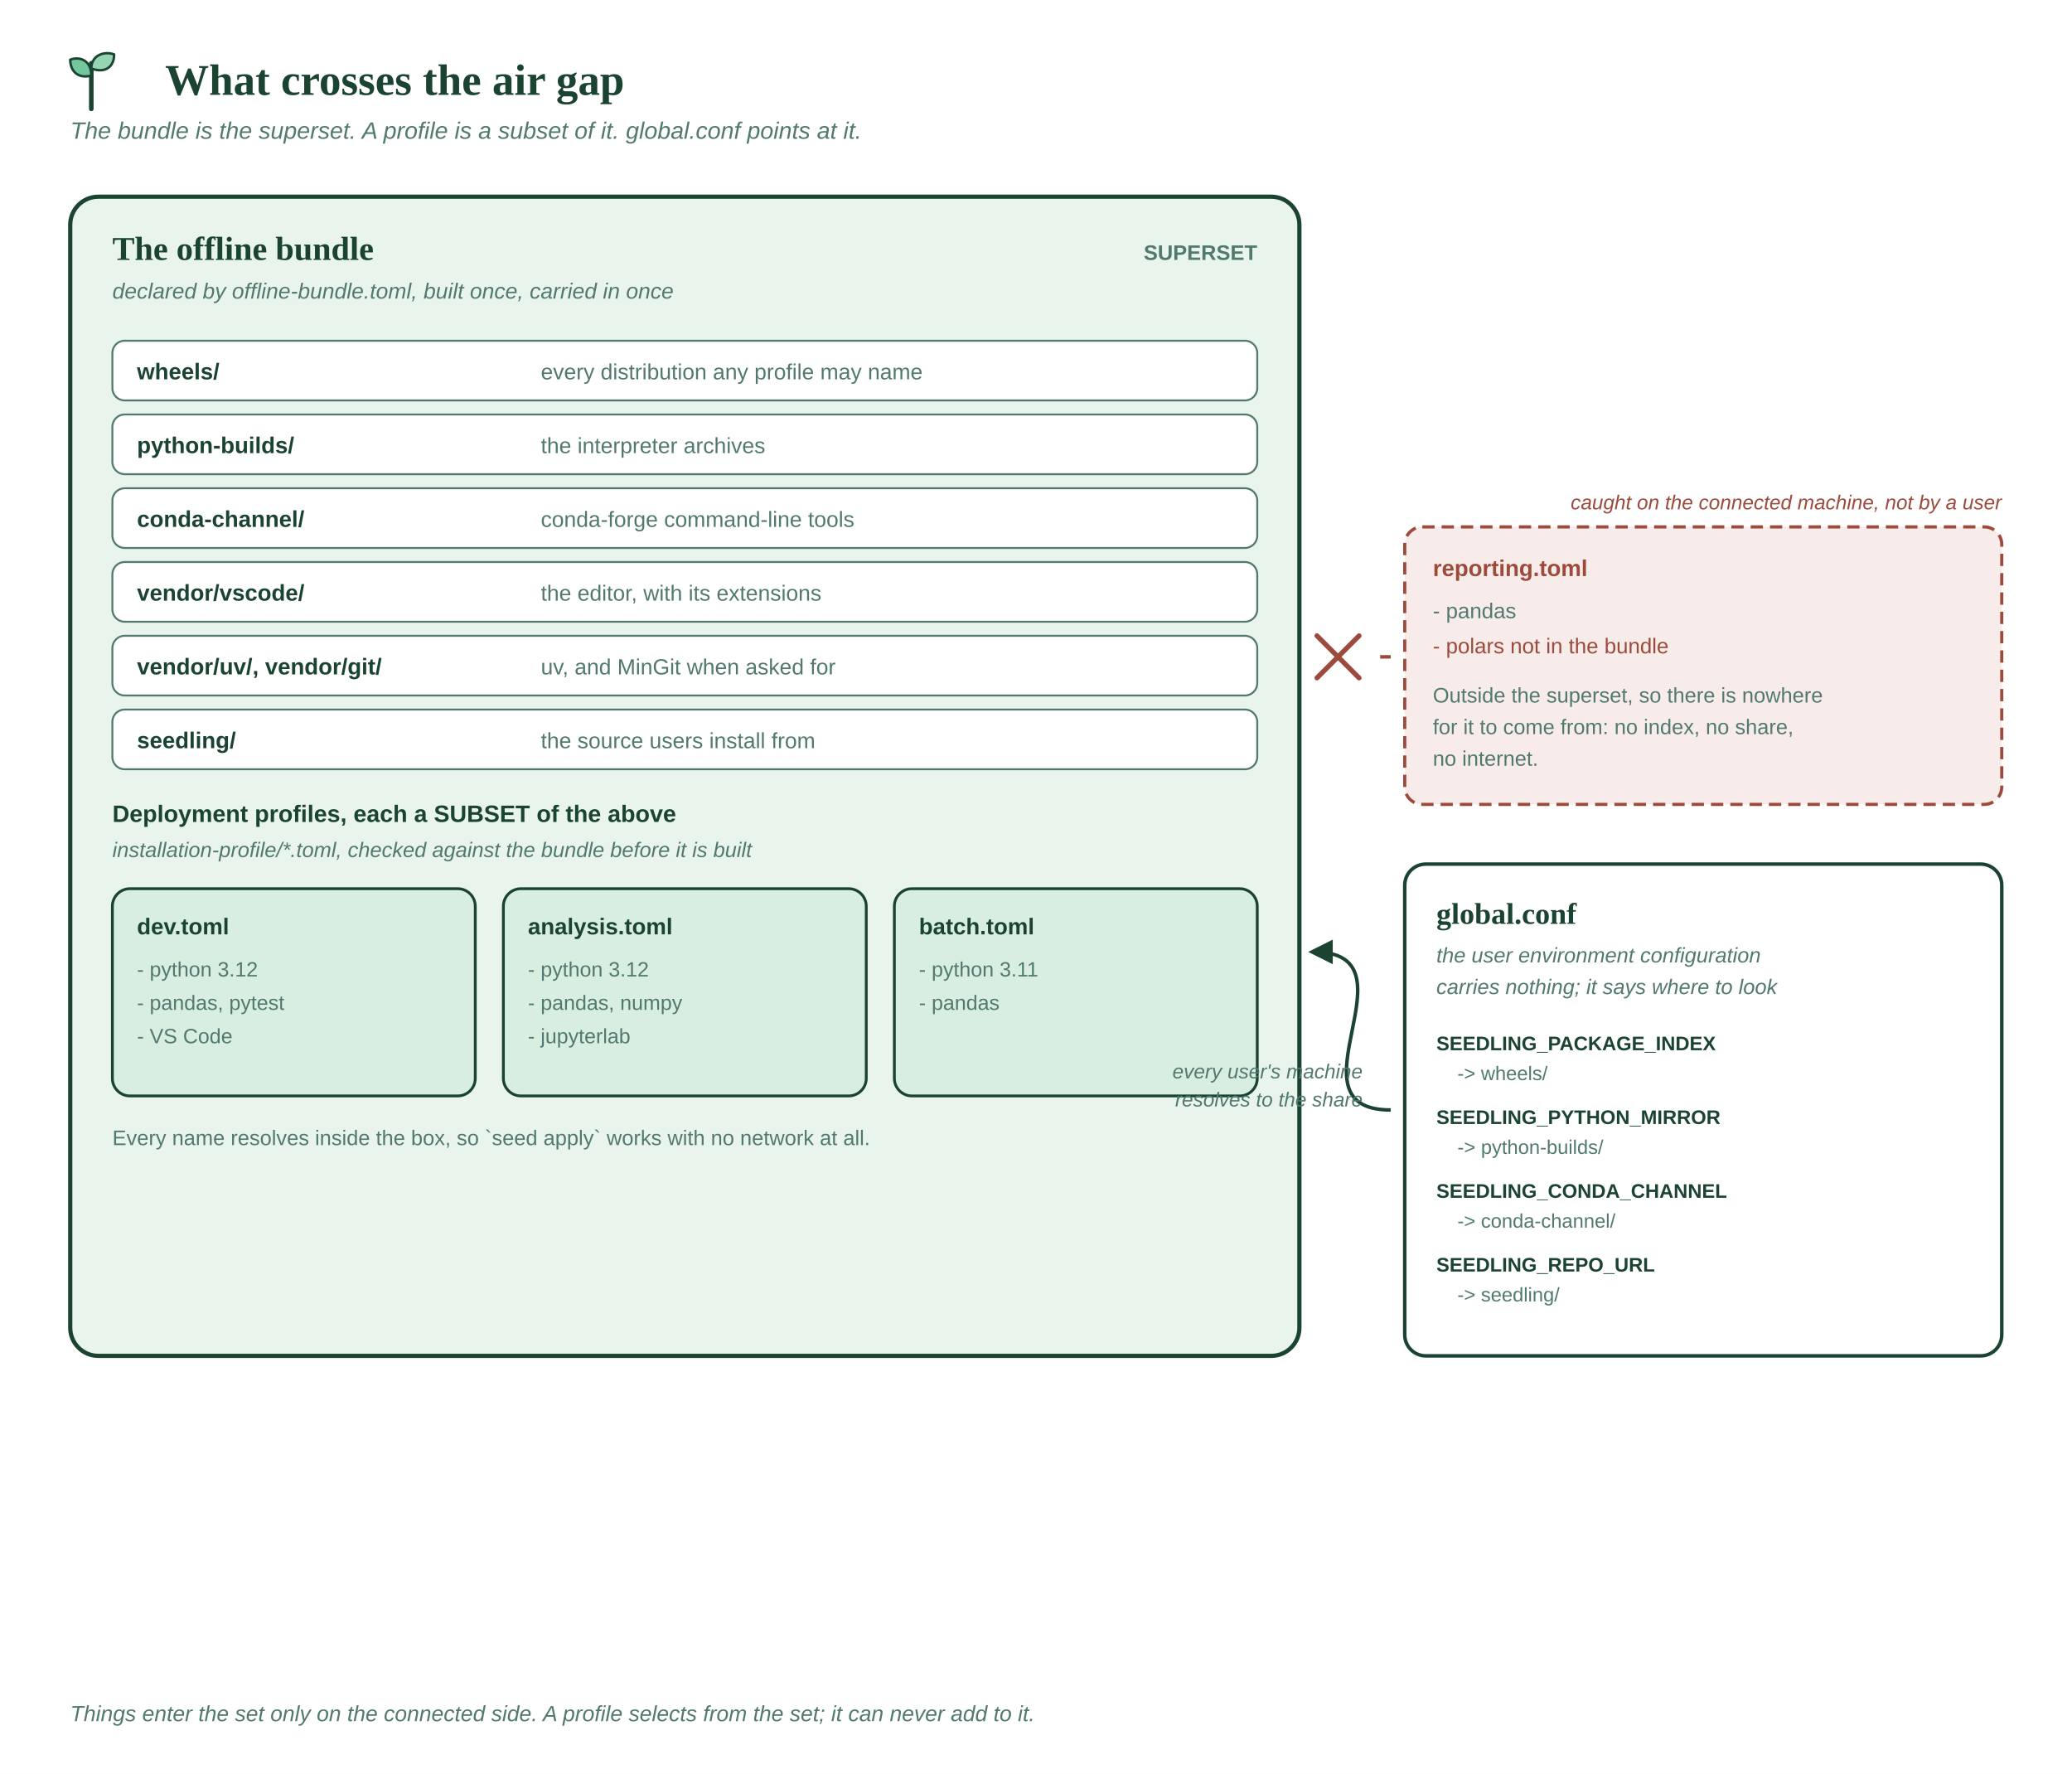
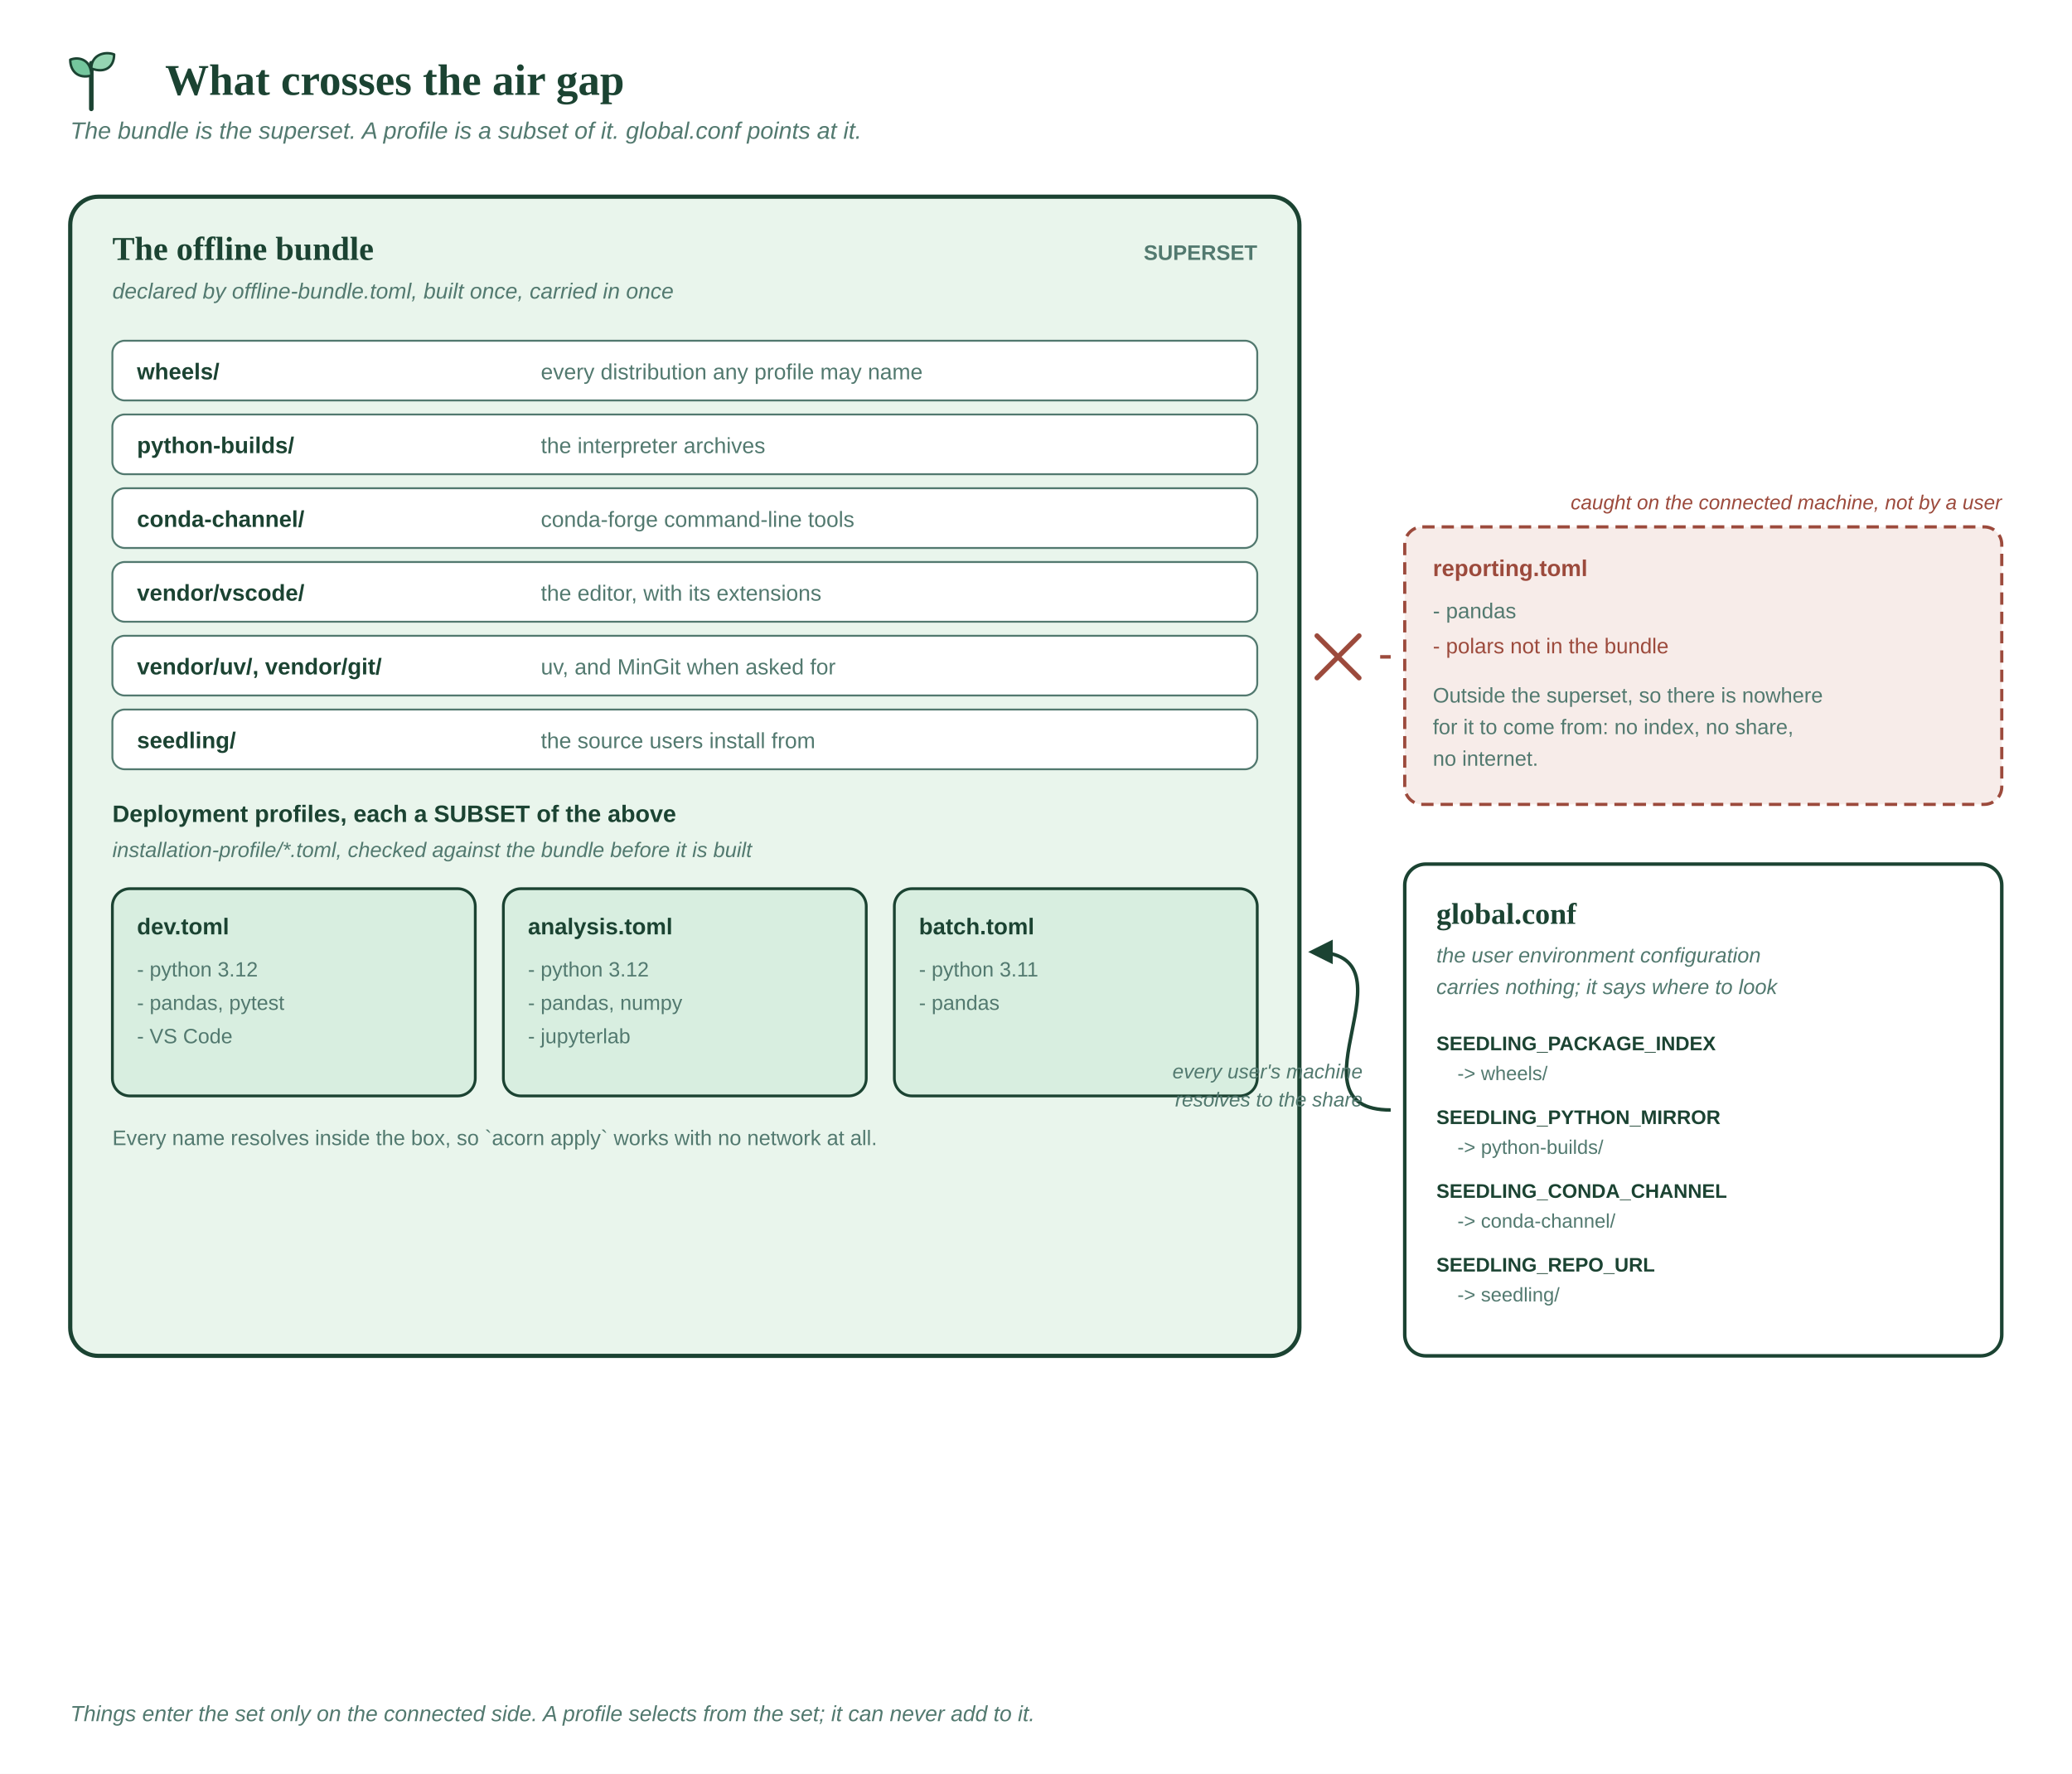
<svg xmlns="http://www.w3.org/2000/svg" width="1180" height="1010" viewBox="0 0 1180 1010" role="img" aria-label="The offline bundle as the superset of everything on the air-gapped network, with deployment profiles drawn as subsets inside it, a profile that asks for more drawn outside it, and global.conf outside pointing in.">
  <rect width="1180" height="1010" fill="#FFFFFF" />
  <defs>
    <style>
      .head  { font-family: Georgia, 'Times New Roman', serif; }
      .body  { font-family: Arial, Helvetica, sans-serif; }
      .fg    { fill: #1B4332; }
      .fw    { fill: #FFFFFF; }
      .fmute { fill: #52796F; }
    </style>
    <marker id="arrow" markerWidth="7" markerHeight="7" refX="5.5" refY="3.5" orient="auto">
      <path d="M0,0 L7,3.5 L0,7 Z" fill="#1B4332" />
    </marker>
    <symbol id="ic-cloud" viewBox="0 0 24 24">
      <path d="M6.5 18 C3.5 18 2 15.8 2 13.8 C2 11.6 3.8 10 5.8 10.1 C6.4 7.6 8.7 6 11.2 6.3 C13.6 6.6 15.4 8.6 15.5 11 C17.9 11.1 20 13 20 15.3 C20 17.4 18.2 18 17 18 Z" fill="none" stroke="currentColor" stroke-width="1.6" stroke-linejoin="round" />
    </symbol>
    <symbol id="ic-box" viewBox="0 0 24 24">
      <path d="M3 8 L12 4 L21 8 L12 12 Z" fill="none" stroke="currentColor" stroke-width="1.6" stroke-linejoin="round" />
      <path d="M3 8 V17 L12 21 V12" fill="none" stroke="currentColor" stroke-width="1.6" stroke-linejoin="round" />
      <path d="M21 8 V17 L12 21" fill="none" stroke="currentColor" stroke-width="1.6" stroke-linejoin="round" />
    </symbol>
    <symbol id="ic-server" viewBox="0 0 24 24">
      <rect x="3" y="4" width="18" height="6" rx="1.3" fill="none" stroke="currentColor" stroke-width="1.6" />
      <rect x="3" y="14" width="18" height="6" rx="1.3" fill="none" stroke="currentColor" stroke-width="1.6" />
      <circle cx="7" cy="7" r="1" fill="currentColor" />
      <circle cx="7" cy="17" r="1" fill="currentColor" />
    </symbol>
    <symbol id="ic-monitor" viewBox="0 0 24 24">
      <rect x="2.5" y="4" width="19" height="13" rx="1.4" fill="none" stroke="currentColor" stroke-width="1.6" />
      <line x1="8" y1="21" x2="16" y2="21" stroke="currentColor" stroke-width="1.6" stroke-linecap="round" />
      <line x1="12" y1="17" x2="12" y2="21" stroke="currentColor" stroke-width="1.6" stroke-linecap="round" />
    </symbol>
    <symbol id="ic-folder" viewBox="0 0 24 24">
      <path d="M3 6.5 C3 5.7 3.7 5 4.5 5 H9.5 L11.5 7.5 H19.5 C20.3 7.5 21 8.2 21 9 V17.5 C21 18.3 20.3 19 19.5 19 H4.5 C3.7 19 3 18.3 3 17.5 Z" fill="none" stroke="currentColor" stroke-width="1.6" stroke-linejoin="round" />
    </symbol>
    <symbol id="ic-doc" viewBox="0 0 24 24">
      <path d="M6 3 H14 L19 8 V20 C19 20.6 18.6 21 18 21 H6 C5.4 21 5 20.6 5 20 V4 C5 3.4 5.4 3 6 3 Z" fill="none" stroke="currentColor" stroke-width="1.6" stroke-linejoin="round" />
      <path d="M14 3 V8 H19" fill="none" stroke="currentColor" stroke-width="1.6" stroke-linejoin="round" />
      <line x1="8" y1="12" x2="16" y2="12" stroke="currentColor" stroke-width="1.4" stroke-linecap="round" />
      <line x1="8" y1="15.5" x2="16" y2="15.5" stroke="currentColor" stroke-width="1.4" stroke-linecap="round" />
      <line x1="8" y1="19" x2="12.5" y2="19" stroke="currentColor" stroke-width="1.4" stroke-linecap="round" />
    </symbol>
    <symbol id="ic-terminal" viewBox="0 0 24 24">
      <rect x="2.5" y="4" width="19" height="16" rx="1.6" fill="none" stroke="currentColor" stroke-width="1.6" />
      <path d="M6.5 9 L10.5 12 L6.5 15" fill="none" stroke="currentColor" stroke-width="1.6" stroke-linecap="round" stroke-linejoin="round" />
      <line x1="12" y1="15" x2="17" y2="15" stroke="currentColor" stroke-width="1.6" stroke-linecap="round" />
    </symbol>
  </defs>
  <g transform="translate(40,20)">
    <path d="M12 42 V16" stroke="#1B4332" stroke-width="2.6" stroke-linecap="round" fill="none" />
    <path d="M12 23 C12 14 5 12 0 14 C0 21 5 25 12 23 Z" fill="#74C69D" stroke="#1B4332" stroke-width="1.4" stroke-linejoin="round" />
    <path d="M12 19 C12 11 20 9 25 11 C25 18 20 22 12 19 Z" fill="#95D5B2" stroke="#1B4332" stroke-width="1.4" stroke-linejoin="round" />
  </g>
  <text x="94" y="54" class="head fg" font-size="25" font-weight="700">What crosses the air gap</text>
  <text x="40" y="79" class="body fmute" font-size="13.5" font-style="italic">The bundle is the superset. A profile is a subset of it. global.conf points at it.</text>
  <rect x="40" y="112" width="700" height="660" rx="16" fill="#E9F5EC" stroke="#1B4332" stroke-width="2.4" />
  <text x="64" y="148" class="head fg" font-size="19" font-weight="700">The offline bundle</text>
  <text x="64" y="170" class="body fmute" font-size="12.5" font-style="italic">declared by offline-bundle.toml, built once, carried in once</text>
  <text x="716" y="148" class="body fmute" font-size="12" font-weight="700" text-anchor="end">SUPERSET</text>
  <rect x="64" y="194" width="652" height="34" rx="7" fill="#FFFFFF" stroke="#52796F" stroke-width="1.1" />
  <text x="78" y="216" class="body fg" font-size="13" font-weight="700" font-family="Consolas, 'SF Mono', Monaco, 'Courier New', monospace">wheels/</text>
  <text x="308" y="216" class="body fmute" font-size="12.5">every distribution any profile may name</text>
  <rect x="64" y="236" width="652" height="34" rx="7" fill="#FFFFFF" stroke="#52796F" stroke-width="1.1" />
  <text x="78" y="258" class="body fg" font-size="13" font-weight="700" font-family="Consolas, 'SF Mono', Monaco, 'Courier New', monospace">python-builds/</text>
  <text x="308" y="258" class="body fmute" font-size="12.5">the interpreter archives</text>
  <rect x="64" y="278" width="652" height="34" rx="7" fill="#FFFFFF" stroke="#52796F" stroke-width="1.1" />
  <text x="78" y="300" class="body fg" font-size="13" font-weight="700" font-family="Consolas, 'SF Mono', Monaco, 'Courier New', monospace">conda-channel/</text>
  <text x="308" y="300" class="body fmute" font-size="12.5">conda-forge command-line tools</text>
  <rect x="64" y="320" width="652" height="34" rx="7" fill="#FFFFFF" stroke="#52796F" stroke-width="1.1" />
  <text x="78" y="342" class="body fg" font-size="13" font-weight="700" font-family="Consolas, 'SF Mono', Monaco, 'Courier New', monospace">vendor/vscode/</text>
  <text x="308" y="342" class="body fmute" font-size="12.5">the editor, with its extensions</text>
  <rect x="64" y="362" width="652" height="34" rx="7" fill="#FFFFFF" stroke="#52796F" stroke-width="1.1" />
  <text x="78" y="384" class="body fg" font-size="13" font-weight="700" font-family="Consolas, 'SF Mono', Monaco, 'Courier New', monospace">vendor/uv/, vendor/git/</text>
  <text x="308" y="384" class="body fmute" font-size="12.5">uv, and MinGit when asked for</text>
  <rect x="64" y="404" width="652" height="34" rx="7" fill="#FFFFFF" stroke="#52796F" stroke-width="1.1" />
  <text x="78" y="426" class="body fg" font-size="13" font-weight="700" font-family="Consolas, 'SF Mono', Monaco, 'Courier New', monospace">seedling/</text>
  <text x="308" y="426" class="body fmute" font-size="12.5">the source users install from</text>
  <text x="64" y="468" class="body fg" font-size="13.5" font-weight="700">Deployment profiles, each a SUBSET of the above</text>
  <text x="64" y="488" class="body fmute" font-size="12" font-style="italic">installation-profile/*.toml, checked against the bundle before it is built</text>
  <rect x="64.0" y="506" width="206.667" height="118" rx="10" fill="#D8EEE0" stroke="#1B4332" stroke-width="1.6" />
  <text x="78.0" y="532" class="body fg" font-size="13" font-weight="700" font-family="Consolas, 'SF Mono', Monaco, 'Courier New', monospace">dev.toml</text>
  <text x="78.0" y="556" class="body fmute" font-size="11.8">- python 3.12</text>
  <text x="78.0" y="575" class="body fmute" font-size="11.8">- pandas, pytest</text>
  <text x="78.0" y="594" class="body fmute" font-size="11.8">- VS Code</text>
  <rect x="286.667" y="506" width="206.667" height="118" rx="10" fill="#D8EEE0" stroke="#1B4332" stroke-width="1.6" />
  <text x="300.667" y="532" class="body fg" font-size="13" font-weight="700" font-family="Consolas, 'SF Mono', Monaco, 'Courier New', monospace">analysis.toml</text>
  <text x="300.667" y="556" class="body fmute" font-size="11.8">- python 3.12</text>
  <text x="300.667" y="575" class="body fmute" font-size="11.8">- pandas, numpy</text>
  <text x="300.667" y="594" class="body fmute" font-size="11.8">- jupyterlab</text>
  <rect x="509.333" y="506" width="206.667" height="118" rx="10" fill="#D8EEE0" stroke="#1B4332" stroke-width="1.6" />
  <text x="523.333" y="532" class="body fg" font-size="13" font-weight="700" font-family="Consolas, 'SF Mono', Monaco, 'Courier New', monospace">batch.toml</text>
  <text x="523.333" y="556" class="body fmute" font-size="11.8">- python 3.11</text>
  <text x="523.333" y="575" class="body fmute" font-size="11.8">- pandas</text>
-   <text x="64" y="652" class="body fmute" font-size="12">Every name resolves inside the box, so `seed apply` works with no network at all.</text>
+   <text x="64" y="652" class="body fmute" font-size="12">Every name resolves inside the box, so `acorn apply` works with no network at all.</text>
  <rect x="800" y="300" width="340" height="158" rx="10" fill="#F7ECE9" stroke="#9C4A3C" stroke-width="1.8" stroke-dasharray="7 4" />
  <text x="816" y="328" class="body" font-size="13" font-weight="700" font-family="Consolas, 'SF Mono', Monaco, 'Courier New', monospace" fill="#9C4A3C">reporting.toml</text>
  <text x="816" y="352" class="body fmute" font-size="12.2">- pandas</text>
  <text x="816" y="372" class="body" font-size="12.2" fill="#9C4A3C">- polars      not in the bundle</text>
  <text x="816" y="400" class="body fmute" font-size="12">Outside the superset, so there is nowhere</text>
  <text x="816" y="418" class="body fmute" font-size="12">for it to come from: no index, no share,</text>
  <text x="816" y="436" class="body fmute" font-size="12">no internet.</text>
  <path d="M792 374 L786 374" stroke="#9C4A3C" stroke-width="2" stroke-dasharray="6 4" fill="none" />
  <path d="M774 362 L750 386 M750 362 L774 386" stroke="#9C4A3C" stroke-width="2.8" stroke-linecap="round" />
  <text x="1140" y="290" class="body" font-size="11.5" text-anchor="end" font-style="italic" fill="#9C4A3C">caught on the connected machine, not by a user</text>
  <rect x="800" y="492" width="340" height="280" rx="12" fill="#FFFFFF" stroke="#1B4332" stroke-width="2" />
  <text x="818" y="526" class="head fg" font-size="17" font-weight="700">global.conf</text>
  <text x="818" y="548" class="body fmute" font-size="12" font-style="italic">the user environment configuration</text>
  <text x="818" y="566" class="body fmute" font-size="12" font-style="italic">carries nothing; it says where to look</text>
  <text x="818" y="598" class="body fg" font-size="11.2" font-weight="700" font-family="Consolas, 'SF Mono', Monaco, 'Courier New', monospace">SEEDLING_PACKAGE_INDEX</text>
  <text x="830" y="615" class="body fmute" font-size="11.2" font-family="Consolas, 'SF Mono', Monaco, 'Courier New', monospace">-&gt; wheels/</text>
  <text x="818" y="640" class="body fg" font-size="11.2" font-weight="700" font-family="Consolas, 'SF Mono', Monaco, 'Courier New', monospace">SEEDLING_PYTHON_MIRROR</text>
  <text x="830" y="657" class="body fmute" font-size="11.2" font-family="Consolas, 'SF Mono', Monaco, 'Courier New', monospace">-&gt; python-builds/</text>
  <text x="818" y="682" class="body fg" font-size="11.2" font-weight="700" font-family="Consolas, 'SF Mono', Monaco, 'Courier New', monospace">SEEDLING_CONDA_CHANNEL</text>
  <text x="830" y="699" class="body fmute" font-size="11.2" font-family="Consolas, 'SF Mono', Monaco, 'Courier New', monospace">-&gt; conda-channel/</text>
  <text x="818" y="724" class="body fg" font-size="11.2" font-weight="700" font-family="Consolas, 'SF Mono', Monaco, 'Courier New', monospace">SEEDLING_REPO_URL</text>
  <text x="830" y="741" class="body fmute" font-size="11.2" font-family="Consolas, 'SF Mono', Monaco, 'Courier New', monospace">-&gt; seedling/</text>
  <path d="M792 632 C730 632 810 542 748 542" stroke="#1B4332" stroke-width="2" fill="none" marker-end="url(#arrow)" />
  <text x="776" y="614" class="body fmute" font-size="11.5" text-anchor="end" font-style="italic">every user's machine</text>
  <text x="776" y="630" class="body fmute" font-size="11.5" text-anchor="end" font-style="italic">resolves to the share</text>
  <text x="40" y="980" class="body fmute" font-size="12.5" font-style="italic">Things enter the set only on the connected side. A profile selects from the set; it can never add to it.</text>
</svg>
